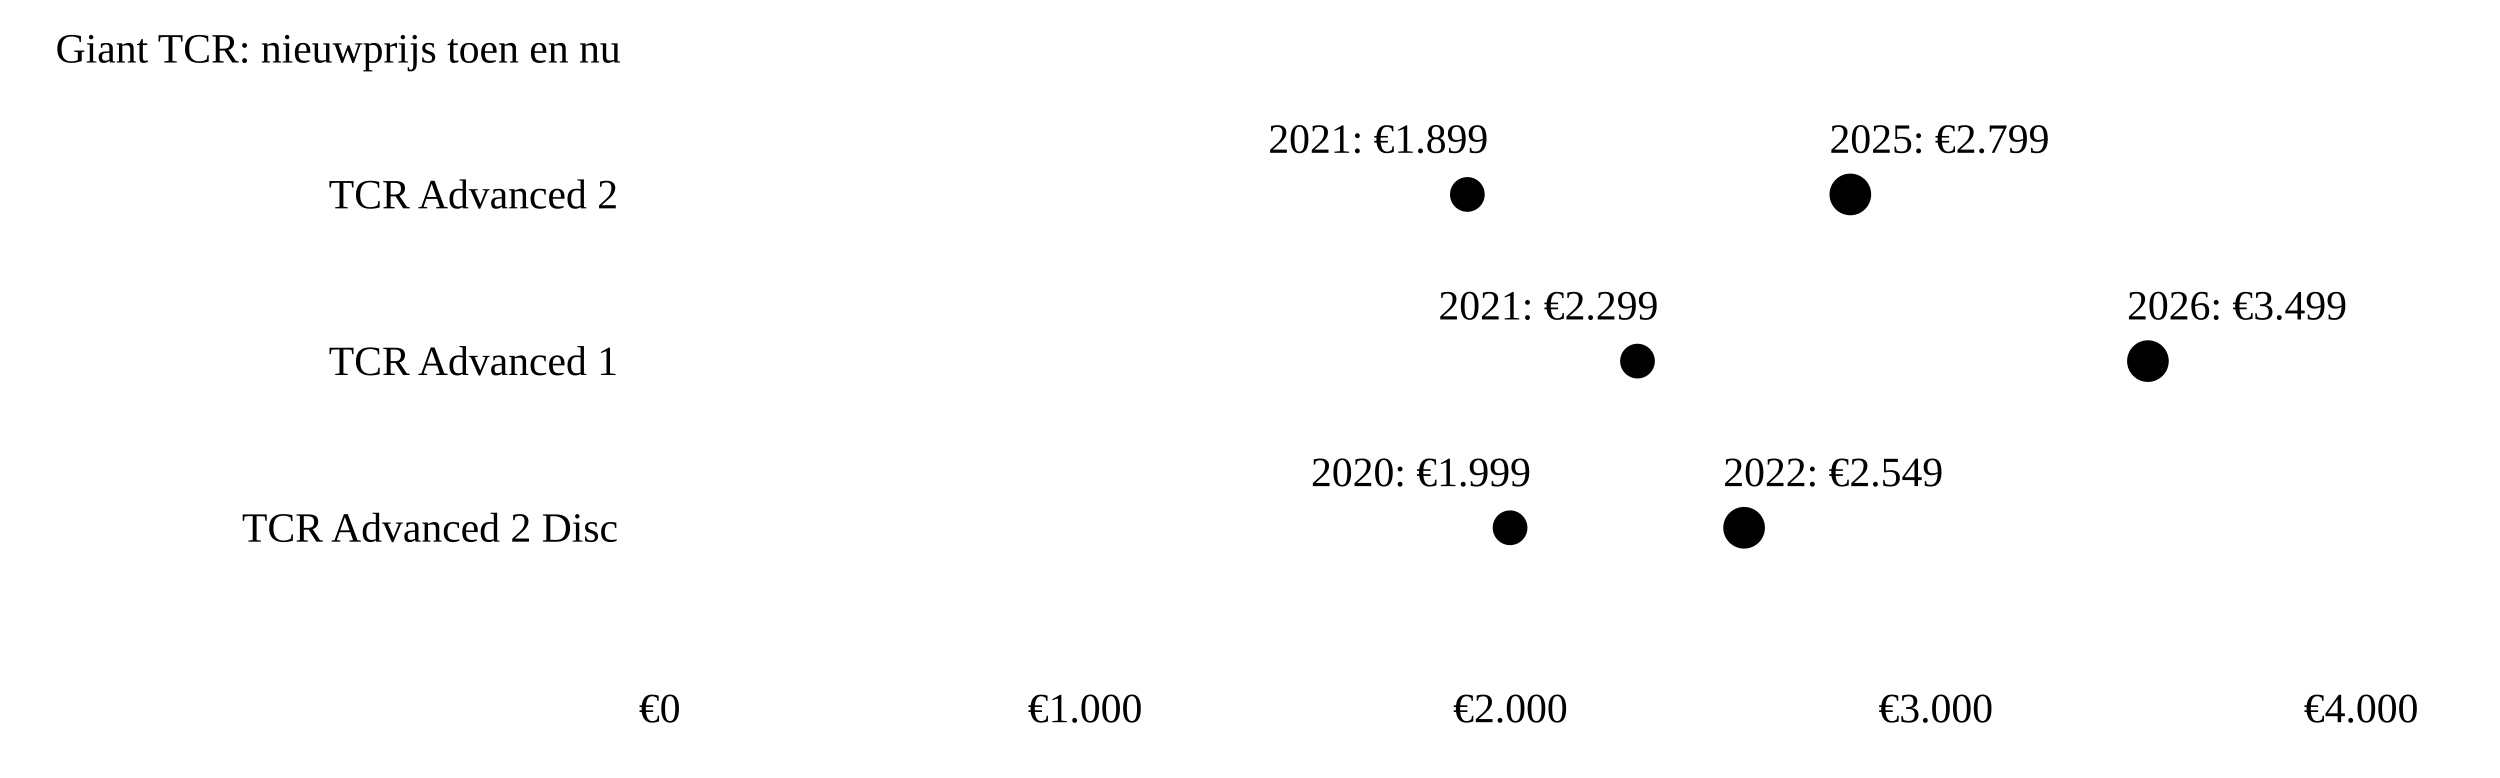
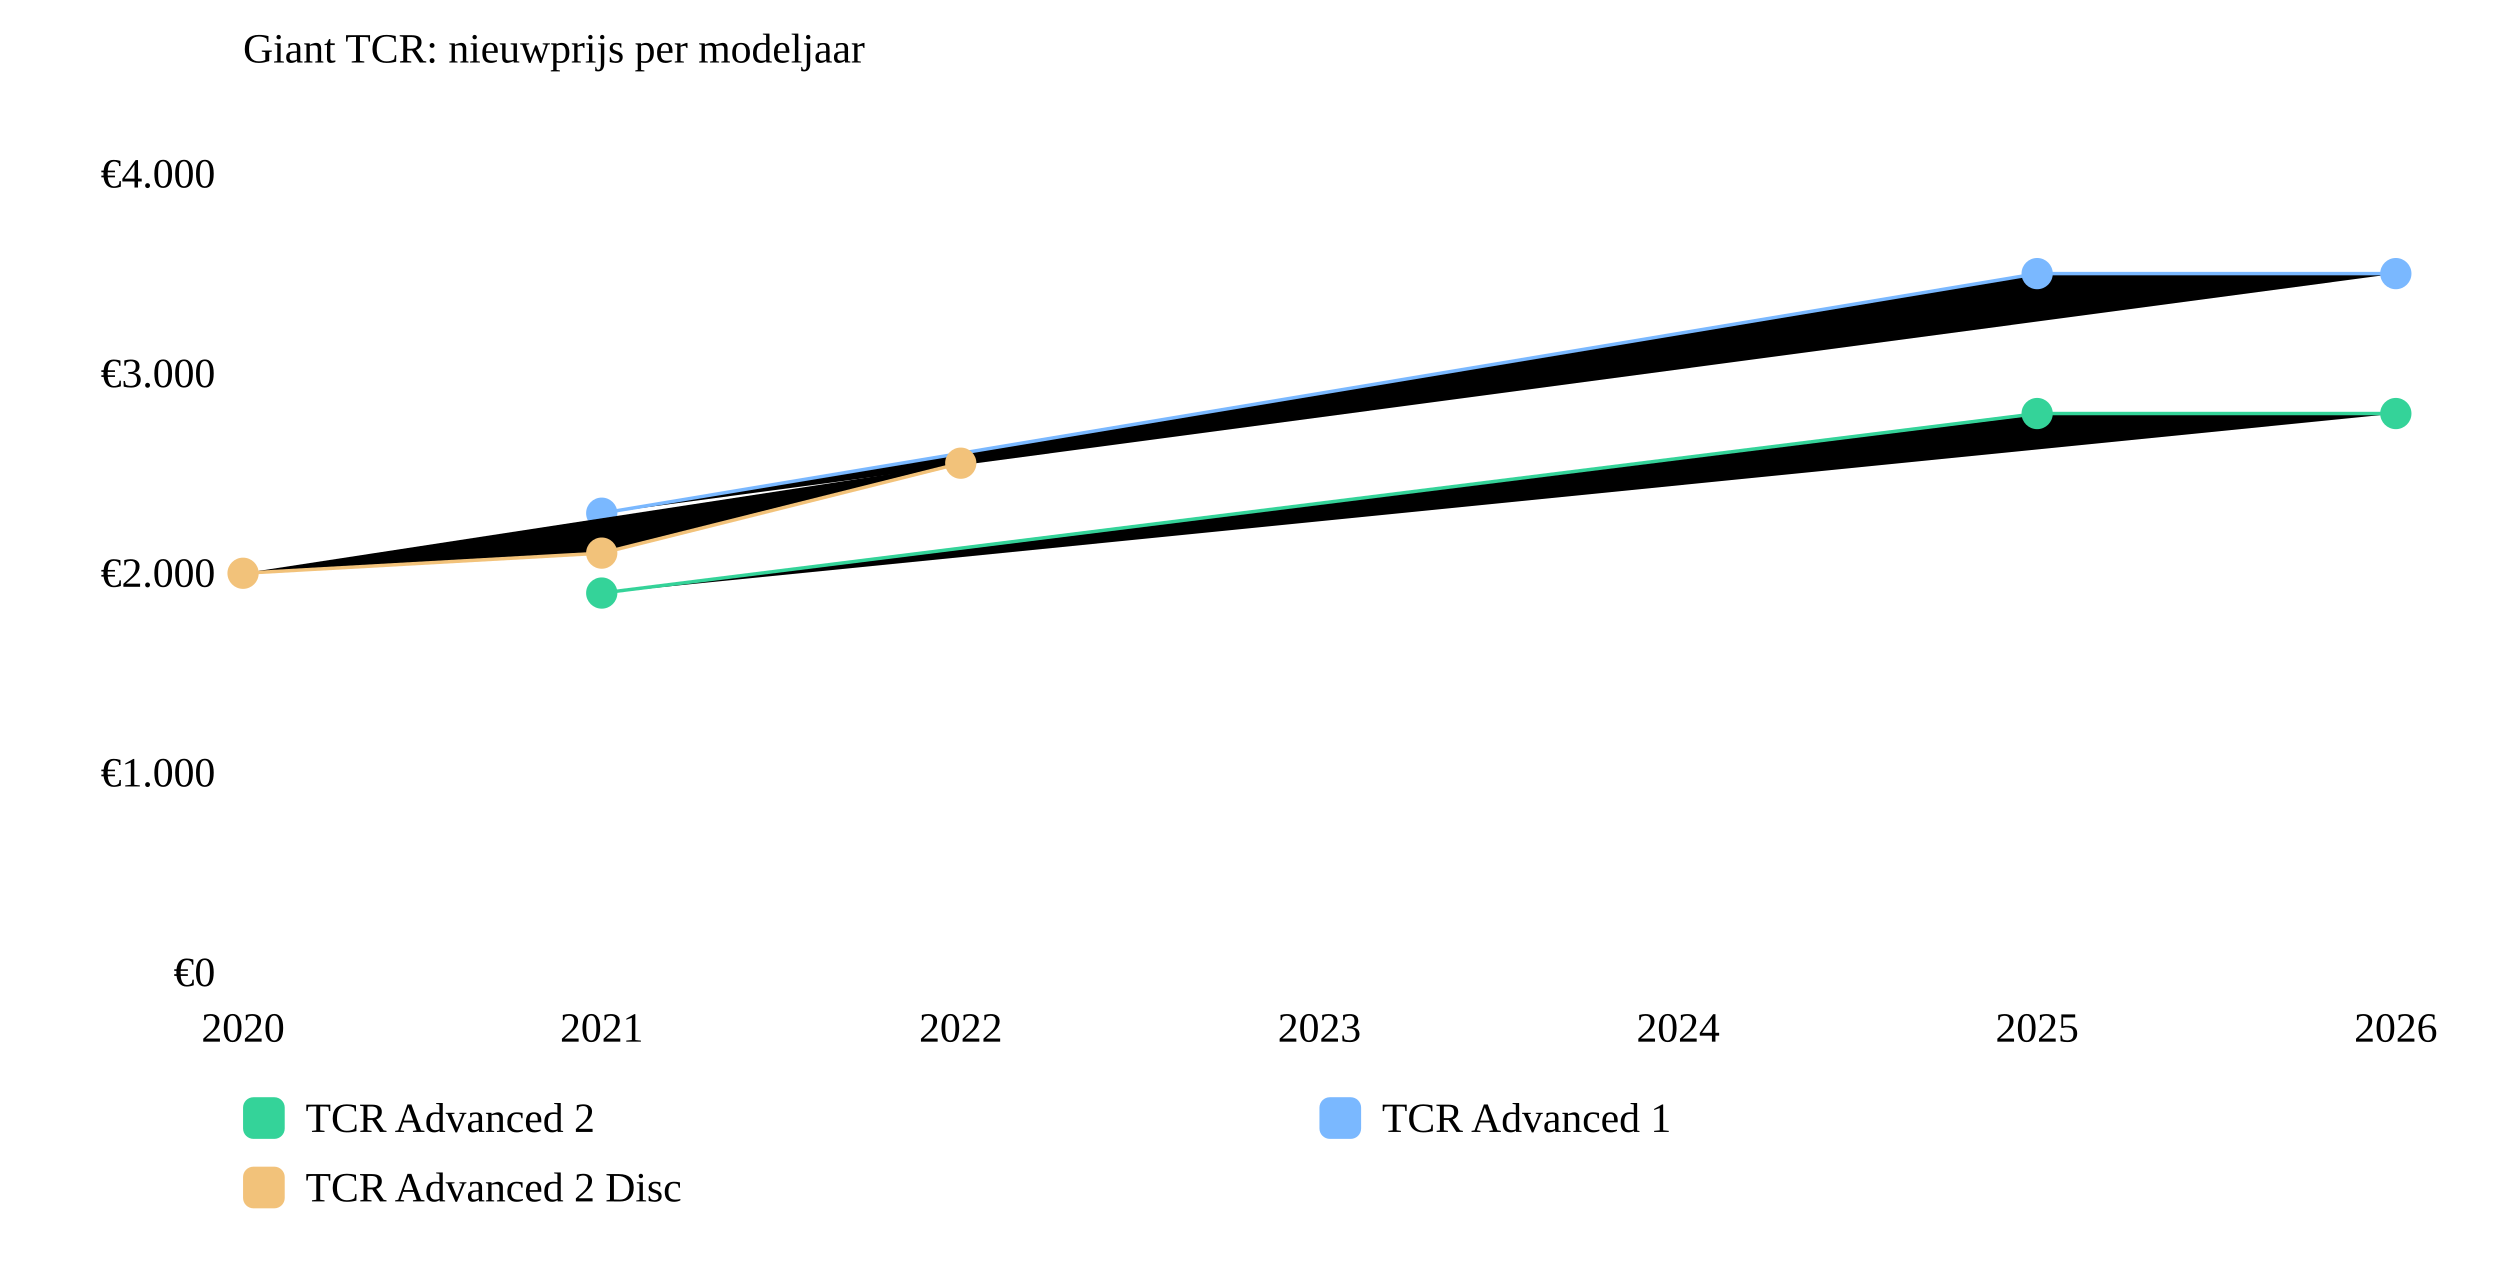
- <svg xmlns="http://www.w3.org/2000/svg" viewBox="0 0 720 224" role="img" aria-label="Giant TCR: nieuwprijs toen en nu">
-   <text x="16.0" y="18.0" class="cap" text-anchor="start">Giant TCR: nieuwprijs toen en nu</text>
-   <line x1="190.0" y1="36" x2="190.0" y2="190" class="grid" />
-   <text x="190.0" y="208.0" class="tick" text-anchor="middle">€0</text>
-   <line x1="312.5" y1="36" x2="312.5" y2="190" class="grid" />
-   <text x="312.5" y="208.0" class="tick" text-anchor="middle">€1.000</text>
-   <line x1="435.0" y1="36" x2="435.0" y2="190" class="grid" />
-   <text x="435.0" y="208.0" class="tick" text-anchor="middle">€2.000</text>
-   <line x1="557.5" y1="36" x2="557.5" y2="190" class="grid" />
-   <text x="557.5" y="208.0" class="tick" text-anchor="middle">€3.000</text>
-   <line x1="680.0" y1="36" x2="680.0" y2="190" class="grid" />
-   <text x="680.0" y="208.0" class="tick" text-anchor="middle">€4.000</text>
-   <text x="178.0" y="60.0" class="lbl" text-anchor="end">TCR Advanced 2</text>
-   <line x1="422.6" y1="56" x2="532.9" y2="56" class="up" />
-   <circle cx="422.6" cy="56" r="5" class="then" />
-   <circle cx="532.9" cy="56" r="6" class="up-dot" />
-   <text x="428.6" y="44.0" class="val" text-anchor="end">2021: €1.899</text>
-   <text x="526.9" y="44.0" class="val" text-anchor="start">2025: €2.799</text>
-   <text x="178.0" y="108.0" class="lbl" text-anchor="end">TCR Advanced 1</text>
-   <line x1="471.6" y1="104" x2="618.6" y2="104" class="up" />
-   <circle cx="471.6" cy="104" r="5" class="then" />
-   <circle cx="618.6" cy="104" r="6" class="up-dot" />
-   <text x="477.6" y="92.0" class="val" text-anchor="end">2021: €2.299</text>
-   <text x="612.6" y="92.0" class="val" text-anchor="start">2026: €3.499</text>
-   <text x="178.0" y="156.0" class="lbl" text-anchor="end">TCR Advanced 2 Disc</text>
-   <line x1="434.9" y1="152" x2="502.3" y2="152" class="up" />
-   <circle cx="434.9" cy="152" r="5" class="then" />
-   <circle cx="502.3" cy="152" r="6" class="up-dot" />
-   <text x="440.9" y="140.0" class="val" text-anchor="end">2020: €1.999</text>
-   <text x="496.3" y="140.0" class="val" text-anchor="start">2022: €2.549</text>
+ <svg xmlns="http://www.w3.org/2000/svg" viewBox="0 0 720 366" role="img" aria-label="Giant TCR: nieuwprijs per modeljaar" data-series="{&quot;title&quot;: &quot;Giant TCR: nieuwprijs per modeljaar&quot;, &quot;series&quot;: [{&quot;label&quot;: &quot;TCR Advanced 2&quot;, &quot;points&quot;: [[2021, 1899], [2025, 2799], [2026, 2799]]}, {&quot;label&quot;: &quot;TCR Advanced 1&quot;, &quot;points&quot;: [[2021, 2299], [2025, 3499], [2026, 3499]]}, {&quot;label&quot;: &quot;TCR Advanced 2 Disc&quot;, &quot;points&quot;: [[2020, 1999], [2021, 2099], [2022, 2549]]}]}">
+   <text x="70.0" y="18.0" class="cap" text-anchor="start">Giant TCR: nieuwprijs per modeljaar</text>
+   <line x1="70" y1="280.0" x2="690" y2="280.0" class="grid" />
+   <text x="62.0" y="284.0" class="tick" text-anchor="end">€0</text>
+   <line x1="70" y1="222.5" x2="690" y2="222.5" class="grid" />
+   <text x="62.0" y="226.5" class="tick" text-anchor="end">€1.000</text>
+   <line x1="70" y1="165.0" x2="690" y2="165.0" class="grid" />
+   <text x="62.0" y="169.0" class="tick" text-anchor="end">€2.000</text>
+   <line x1="70" y1="107.5" x2="690" y2="107.5" class="grid" />
+   <text x="62.0" y="111.5" class="tick" text-anchor="end">€3.000</text>
+   <line x1="70" y1="50.0" x2="690" y2="50.0" class="grid" />
+   <text x="62.0" y="54.0" class="tick" text-anchor="end">€4.000</text>
+   <text x="70.0" y="300.0" class="tick" text-anchor="middle">2020</text>
+   <text x="173.3" y="300.0" class="tick" text-anchor="middle">2021</text>
+   <text x="276.7" y="300.0" class="tick" text-anchor="middle">2022</text>
+   <text x="380.0" y="300.0" class="tick" text-anchor="middle">2023</text>
+   <text x="483.3" y="300.0" class="tick" text-anchor="middle">2024</text>
+   <text x="586.7" y="300.0" class="tick" text-anchor="middle">2025</text>
+   <text x="690.0" y="300.0" class="tick" text-anchor="middle">2026</text>
+   <polyline points="173.3,170.8 586.7,119.1 690.0,119.1" class="yline" style="stroke:#34D399" />
+   <circle cx="173.3" cy="170.8" r="4.5" class="ydot" style="fill:#34D399" />
+   <circle cx="586.7" cy="119.1" r="4.5" class="ydot" style="fill:#34D399" />
+   <circle cx="690.0" cy="119.1" r="4.5" class="ydot" style="fill:#34D399" />
+   <rect x="70" y="316" width="12" height="12" rx="3" style="fill:#34D399" />
+   <text x="88.0" y="326.0" class="tick" text-anchor="start">TCR Advanced 2</text>
+   <polyline points="173.3,147.8 586.7,78.8 690.0,78.8" class="yline" style="stroke:#7AB8FF" />
+   <circle cx="173.3" cy="147.8" r="4.5" class="ydot" style="fill:#7AB8FF" />
+   <circle cx="586.7" cy="78.8" r="4.5" class="ydot" style="fill:#7AB8FF" />
+   <circle cx="690.0" cy="78.8" r="4.5" class="ydot" style="fill:#7AB8FF" />
+   <rect x="380" y="316" width="12" height="12" rx="3" style="fill:#7AB8FF" />
+   <text x="398.0" y="326.0" class="tick" text-anchor="start">TCR Advanced 1</text>
+   <polyline points="70.0,165.1 173.3,159.3 276.7,133.4" class="yline" style="stroke:#F2C27A" />
+   <circle cx="70.0" cy="165.1" r="4.5" class="ydot" style="fill:#F2C27A" />
+   <circle cx="173.3" cy="159.3" r="4.5" class="ydot" style="fill:#F2C27A" />
+   <circle cx="276.7" cy="133.4" r="4.5" class="ydot" style="fill:#F2C27A" />
+   <rect x="70" y="336" width="12" height="12" rx="3" style="fill:#F2C27A" />
+   <text x="88.0" y="346.0" class="tick" text-anchor="start">TCR Advanced 2 Disc</text>
</svg>
